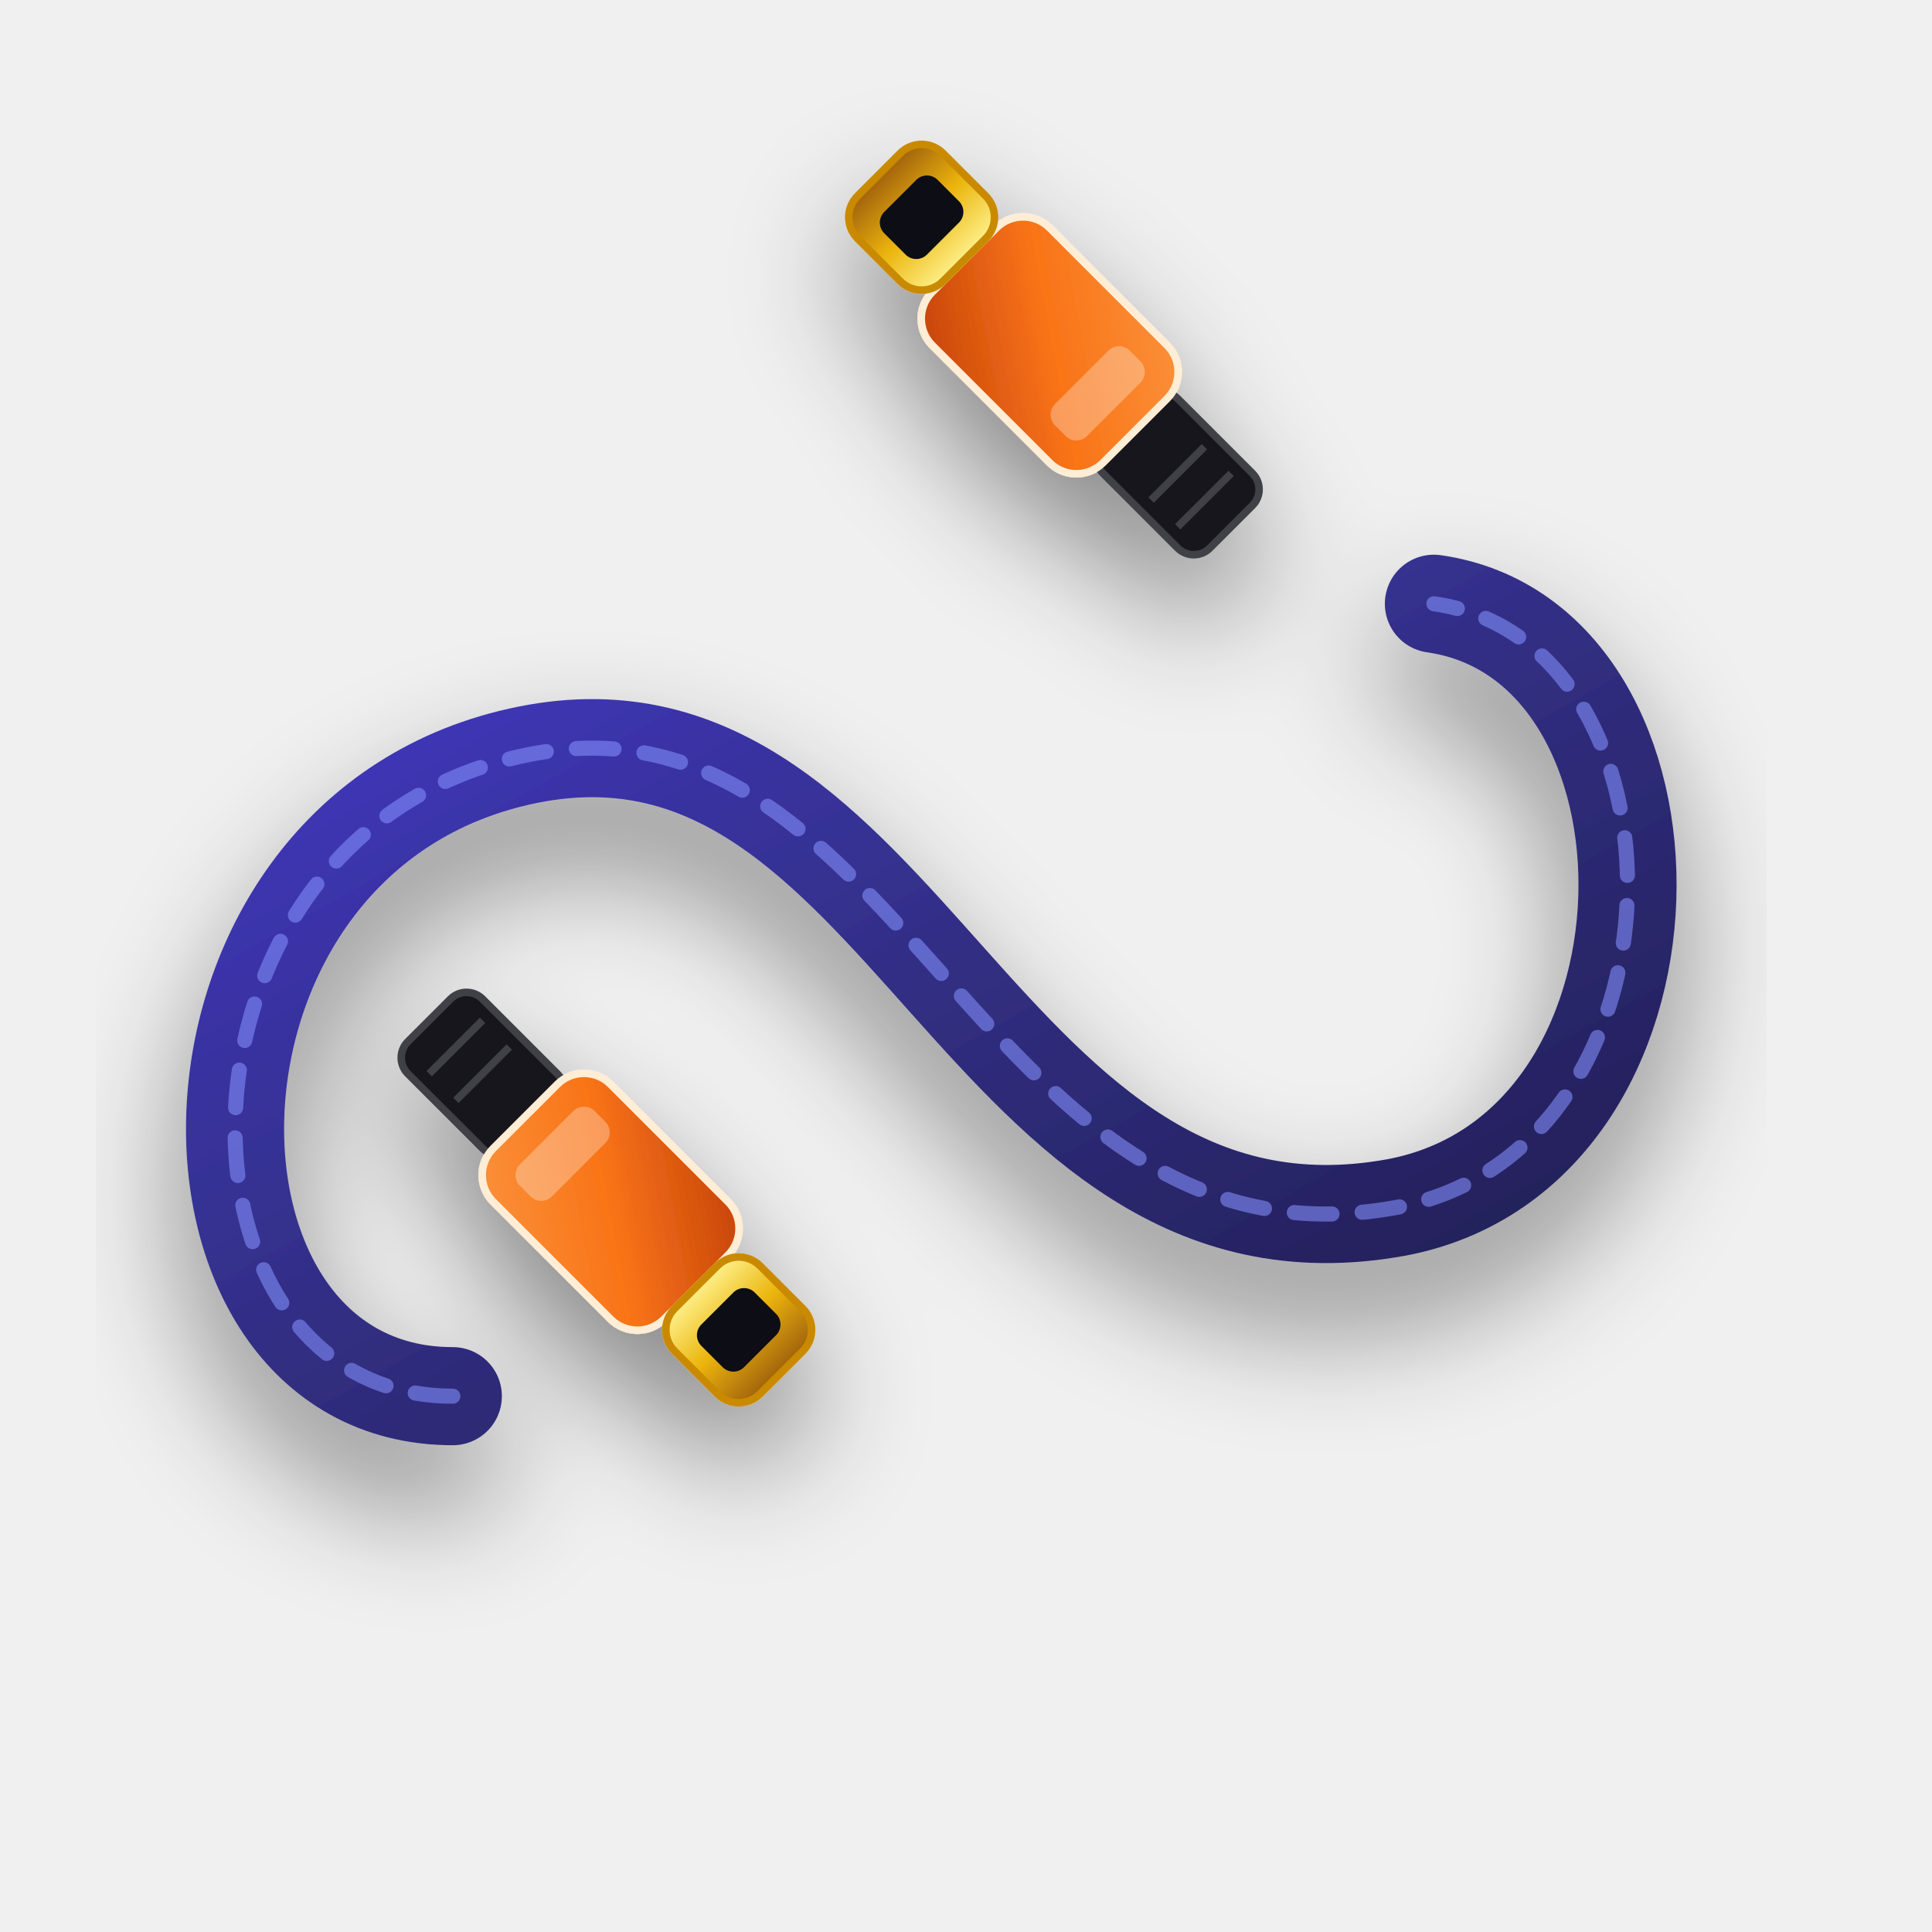
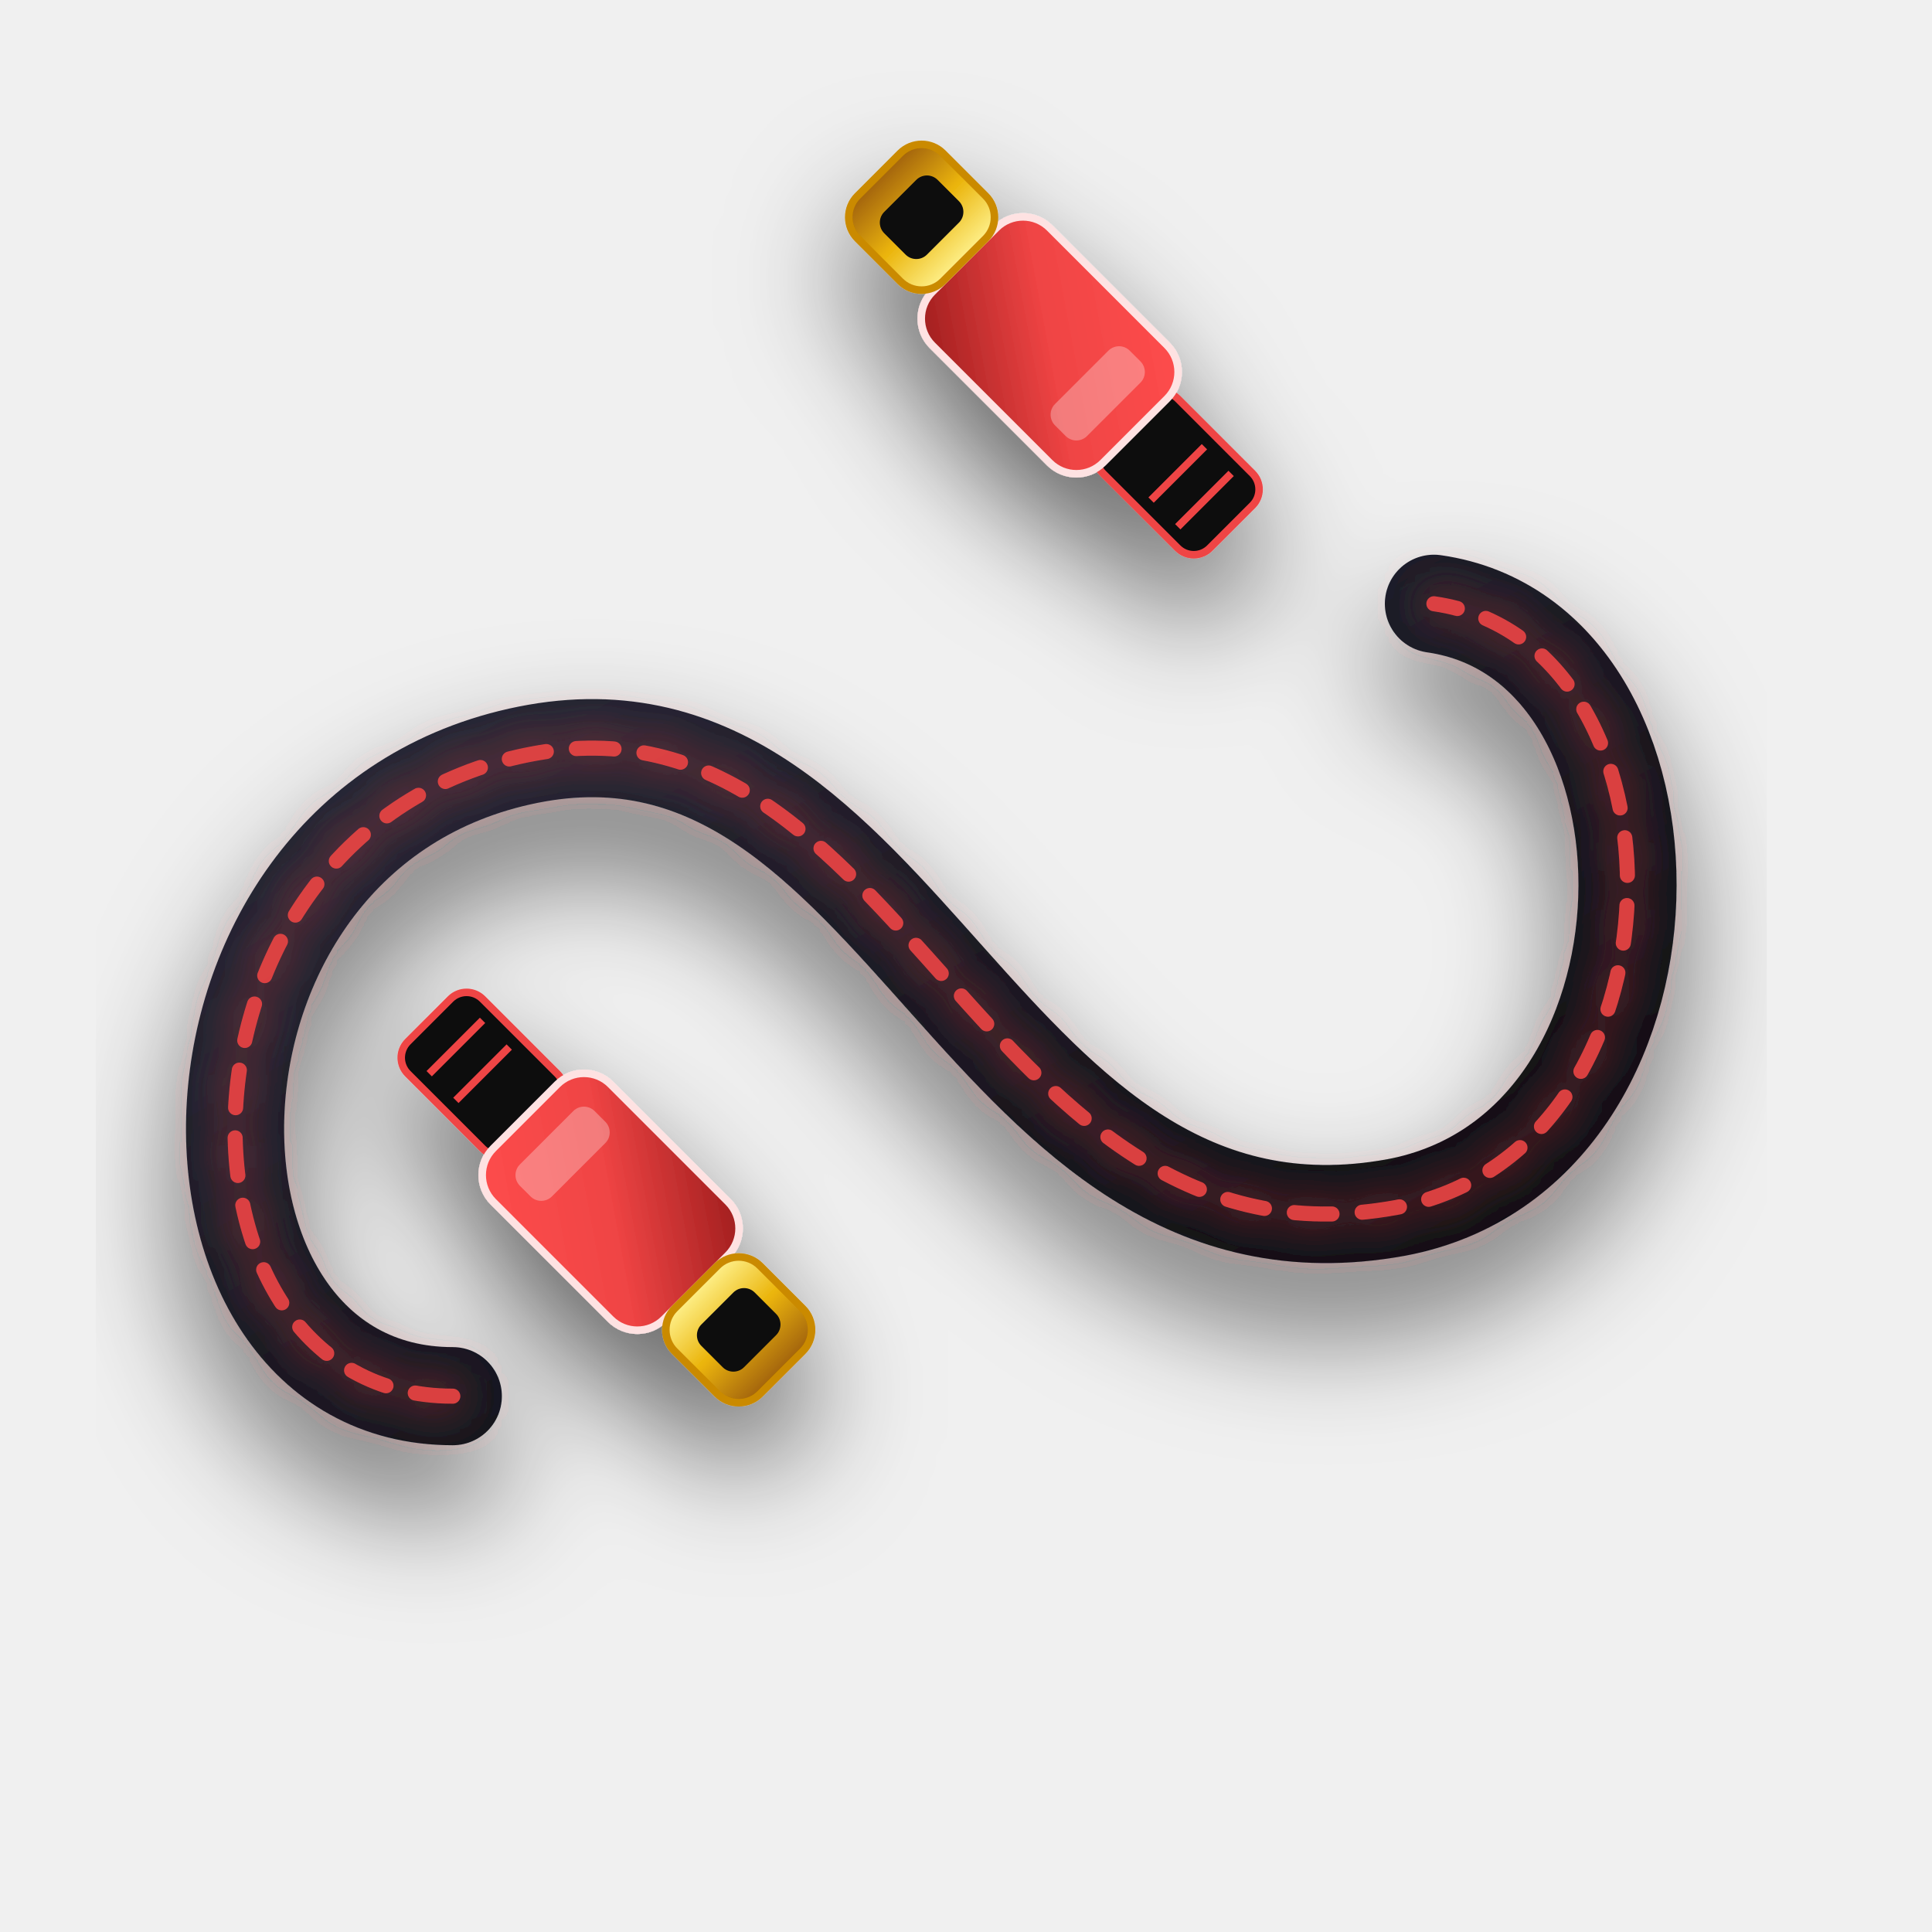
<svg xmlns="http://www.w3.org/2000/svg" viewBox="0 0 512 512" fill="none">
  <defs>
    <linearGradient id="cableBraid" x1="0%" y1="0%" x2="100%" y2="100%">
-       <stop offset="0%" stop-color="#4338ca" />
-       <stop offset="50%" stop-color="#312e81" />
-       <stop offset="100%" stop-color="#1e1b4b" />
+       <stop offset="0%" stop-color="#2a2d3d" />
+       <stop offset="50%" stop-color="#181a24" />
+       <stop offset="100%" stop-color="#090a0f" />
    </linearGradient>
-     <linearGradient id="metalOrange" x1="0%" y1="0%" x2="100%" y2="100%">
-       <stop offset="0%" stop-color="#fb923c" />
-       <stop offset="50%" stop-color="#f97316" />
-       <stop offset="100%" stop-color="#c2410c" />
+     <linearGradient id="metalRed" x1="0%" y1="0%" x2="100%" y2="100%">
+       <stop offset="0%" stop-color="#ff4d4d" />
+       <stop offset="50%" stop-color="#ef4444" />
+       <stop offset="100%" stop-color="#991b1b" />
    </linearGradient>
    <linearGradient id="zincShell" x1="0%" y1="0%" x2="100%" y2="100%">
-       <stop offset="0%" stop-color="#475569" />
-       <stop offset="100%" stop-color="#1e293b" />
+       <stop offset="0%" stop-color="#374151" />
+       <stop offset="100%" stop-color="#1f2937" />
    </linearGradient>
    <linearGradient id="goldPin" x1="0%" y1="0%" x2="0%" y2="100%">
      <stop offset="0%" stop-color="#fef08a" />
      <stop offset="50%" stop-color="#eab308" />
      <stop offset="100%" stop-color="#a16207" />
    </linearGradient>
    <filter id="cableShadow" x="-10%" y="-10%" width="120%" height="120%">
-       <feDropShadow dx="0" dy="16" stdDeviation="16" flood-color="#000000" flood-opacity="0.45" />
+       <feDropShadow dx="0" dy="16" stdDeviation="16" flood-color="#000000" flood-opacity="0.6" />
+     </filter>
+     <filter id="neonRed" x="-20%" y="-20%" width="140%" height="140%">
+       <feGaussianBlur stdDeviation="6" result="blur" />
+       <feComposite in="SourceGraphic" in2="blur" operator="over" />
    </filter>
  </defs>
  <g filter="url(#cableShadow)">
    <path d="M 120 370 C 40 370 40 220 140 200 C 240 180 260 340 370 320 C 450 305 450 170 380 160" fill="none" stroke="url(#cableBraid)" stroke-width="26" stroke-linecap="round" />
-     <path d="M 120 370 C 40 370 40 220 140 200 C 240 180 260 340 370 320 C 450 305 450 170 380 160" fill="none" stroke="#818cf8" stroke-width="4" stroke-dasharray="10 8" stroke-linecap="round" opacity="0.6" />
+     <path d="M 120 370 C 40 370 40 220 140 200 C 240 180 260 340 370 320 C 450 305 450 170 380 160" fill="none" stroke="#ef4444" stroke-width="4" stroke-dasharray="10 8" stroke-linecap="round" opacity="0.9" filter="url(#neonRed)" />
    <g transform="translate(60, 310) rotate(-45)">
-       <rect x="52" y="10" width="28" height="40" rx="6" fill="#18181b" stroke="#3f3f46" stroke-width="2" />
-       <line x1="56" y1="20" x2="76" y2="20" stroke="#3f3f46" stroke-width="2" />
-       <line x1="56" y1="30" x2="76" y2="30" stroke="#3f3f46" stroke-width="2" />
-       <rect x="44" y="46" width="44" height="64" rx="10" fill="url(#metalOrange)" stroke="#ffedd5" stroke-width="2" />
+       <rect x="52" y="10" width="28" height="40" rx="6" fill="#090a0f" stroke="#ef4444" stroke-width="2" />
+       <line x1="56" y1="20" x2="76" y2="20" stroke="#ef4444" stroke-width="2" />
+       <line x1="56" y1="30" x2="76" y2="30" stroke="#ef4444" stroke-width="2" />
+       <rect x="44" y="46" width="44" height="64" rx="10" fill="url(#metalRed)" stroke="#fee2e2" stroke-width="2" />
      <rect x="52" y="54" width="28" height="12" rx="4" fill="#ffffff" opacity="0.3" />
      <rect x="50" y="110" width="32" height="32" rx="8" fill="url(#goldPin)" stroke="#ca8a04" stroke-width="2" />
-       <rect x="56" y="118" width="20" height="16" rx="4" fill="#090d16" />
+       <rect x="56" y="118" width="20" height="16" rx="4" fill="#090a0f" />
    </g>
    <g transform="translate(380, 100) rotate(135)">
-       <rect x="52" y="10" width="28" height="40" rx="6" fill="#18181b" stroke="#3f3f46" stroke-width="2" />
-       <line x1="56" y1="20" x2="76" y2="20" stroke="#3f3f46" stroke-width="2" />
-       <line x1="56" y1="30" x2="76" y2="30" stroke="#3f3f46" stroke-width="2" />
-       <rect x="44" y="46" width="44" height="64" rx="10" fill="url(#metalOrange)" stroke="#ffedd5" stroke-width="2" />
+       <rect x="52" y="10" width="28" height="40" rx="6" fill="#090a0f" stroke="#ef4444" stroke-width="2" />
+       <line x1="56" y1="20" x2="76" y2="20" stroke="#ef4444" stroke-width="2" />
+       <line x1="56" y1="30" x2="76" y2="30" stroke="#ef4444" stroke-width="2" />
+       <rect x="44" y="46" width="44" height="64" rx="10" fill="url(#metalRed)" stroke="#fee2e2" stroke-width="2" />
      <rect x="52" y="54" width="28" height="12" rx="4" fill="#ffffff" opacity="0.3" />
      <rect x="50" y="110" width="32" height="32" rx="8" fill="url(#goldPin)" stroke="#ca8a04" stroke-width="2" />
-       <rect x="56" y="118" width="20" height="16" rx="4" fill="#090d16" />
+       <rect x="56" y="118" width="20" height="16" rx="4" fill="#090a0f" />
    </g>
  </g>
</svg>
